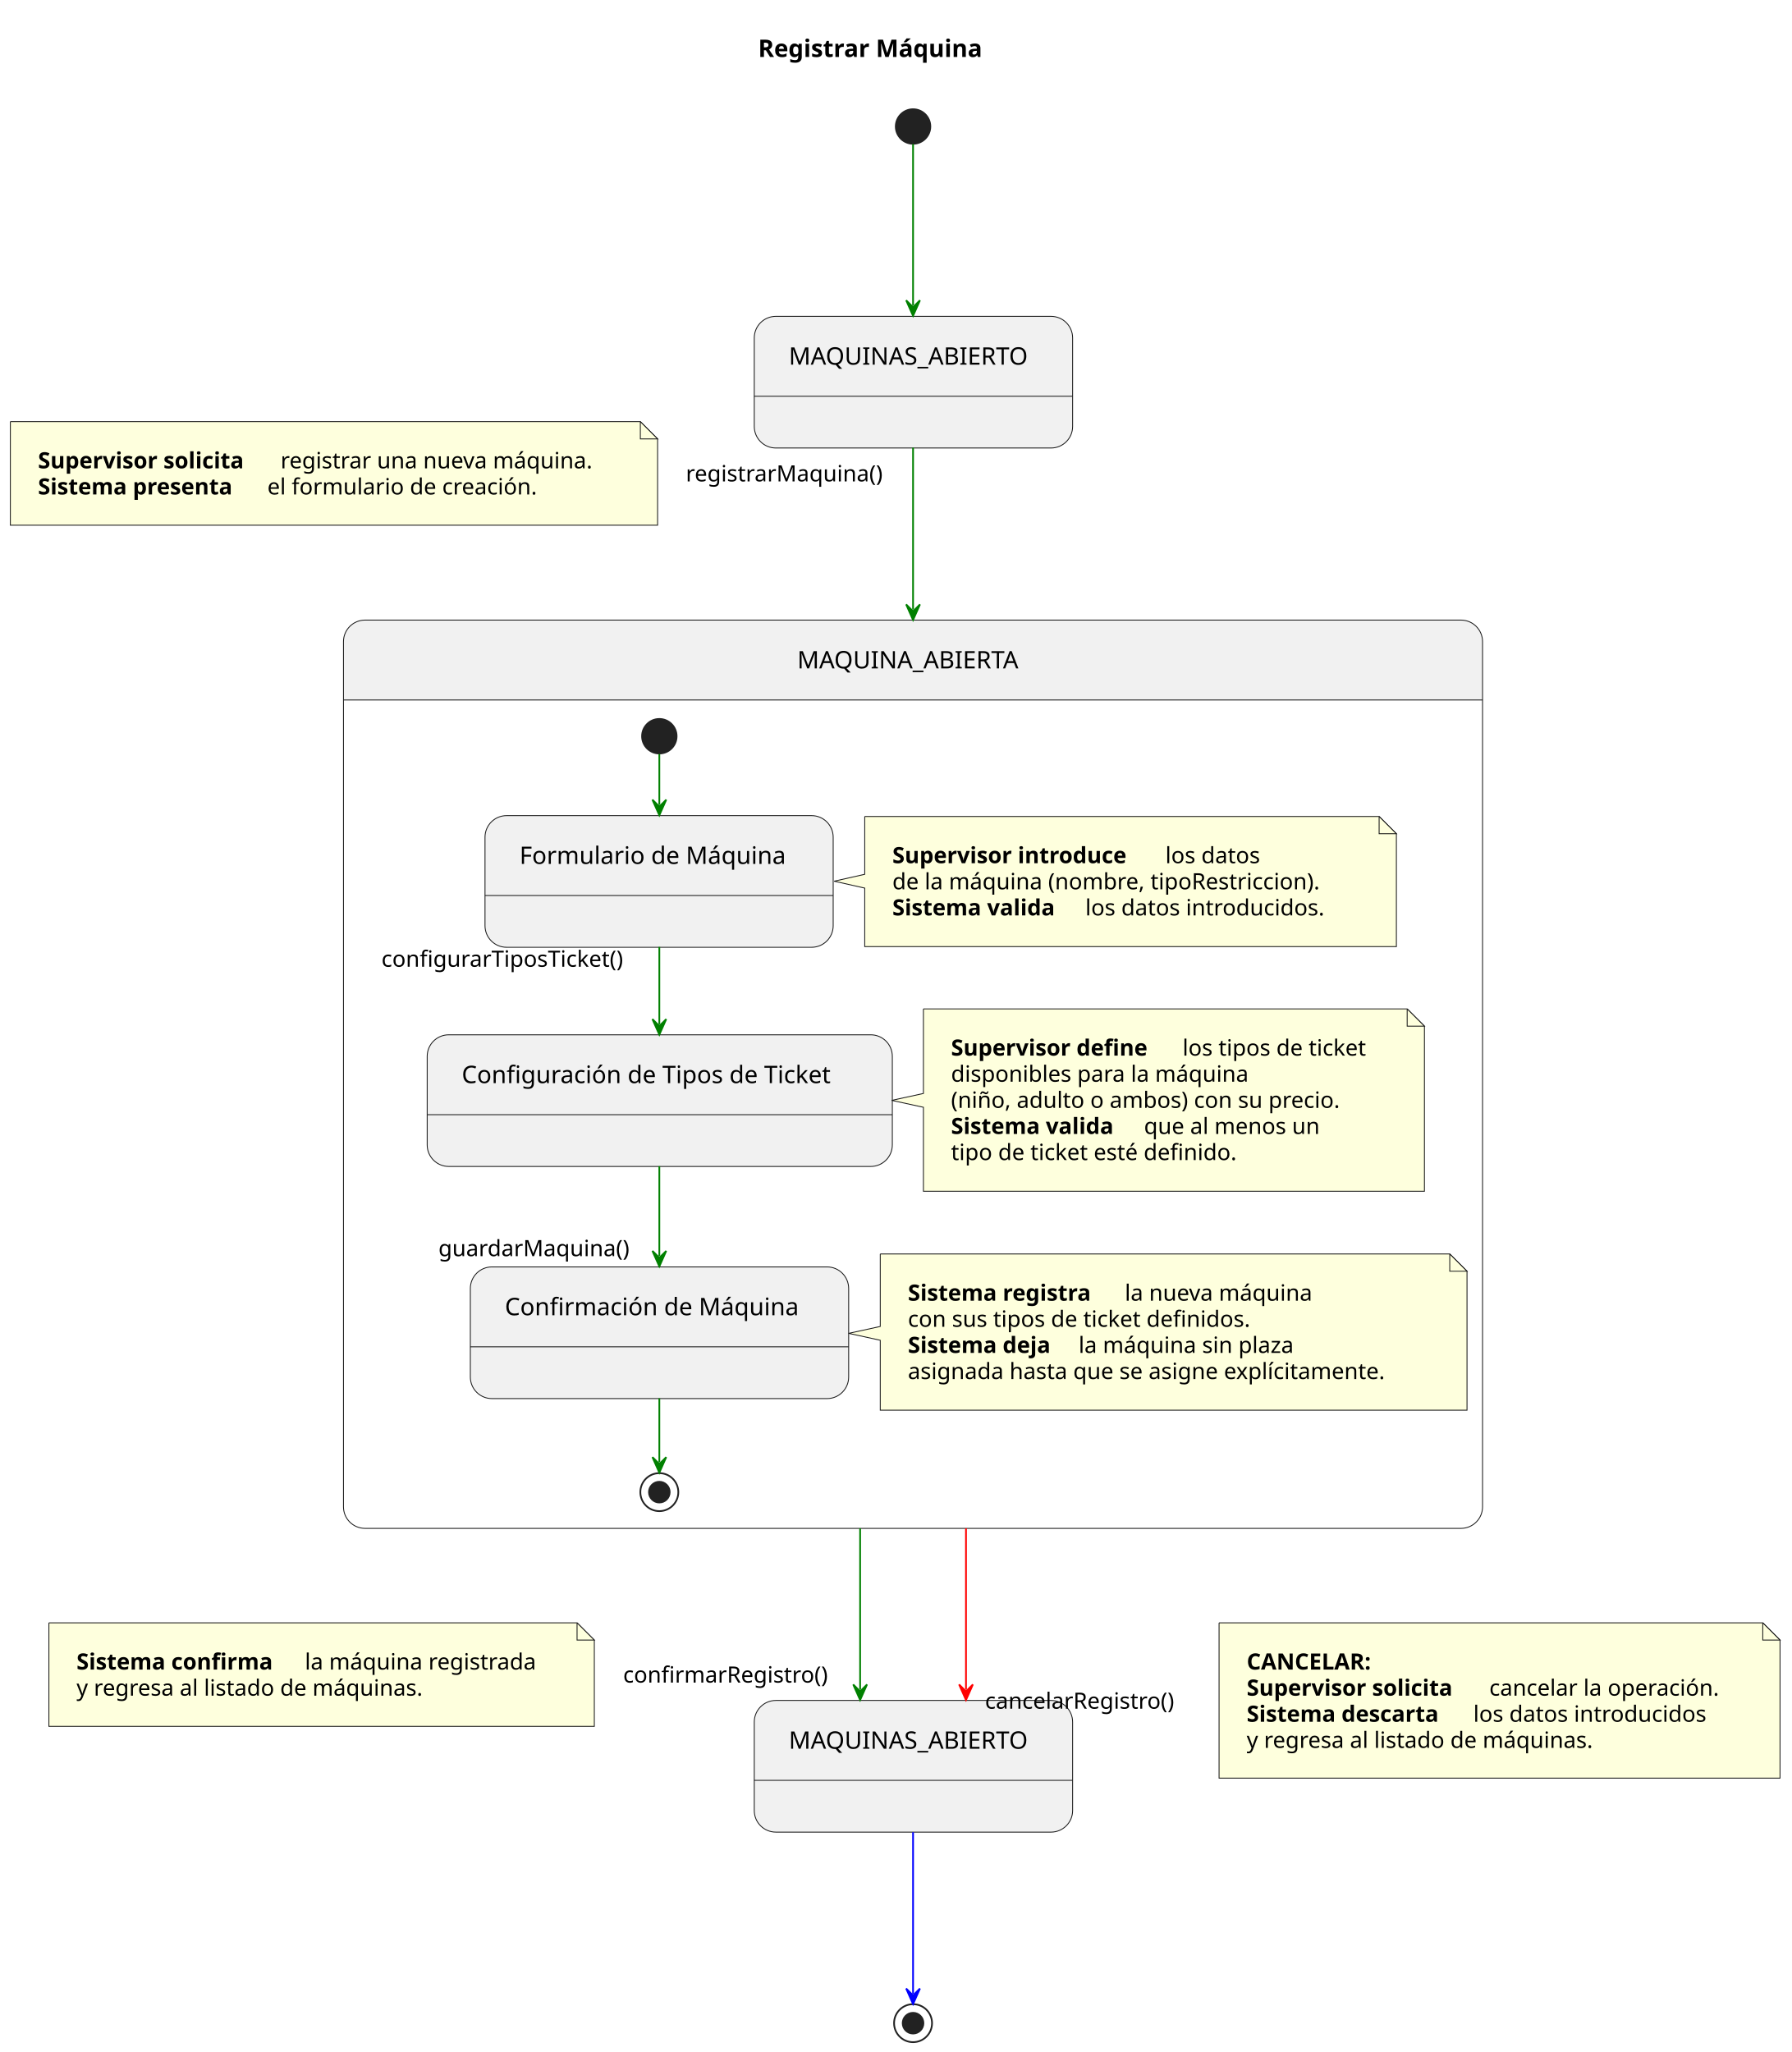
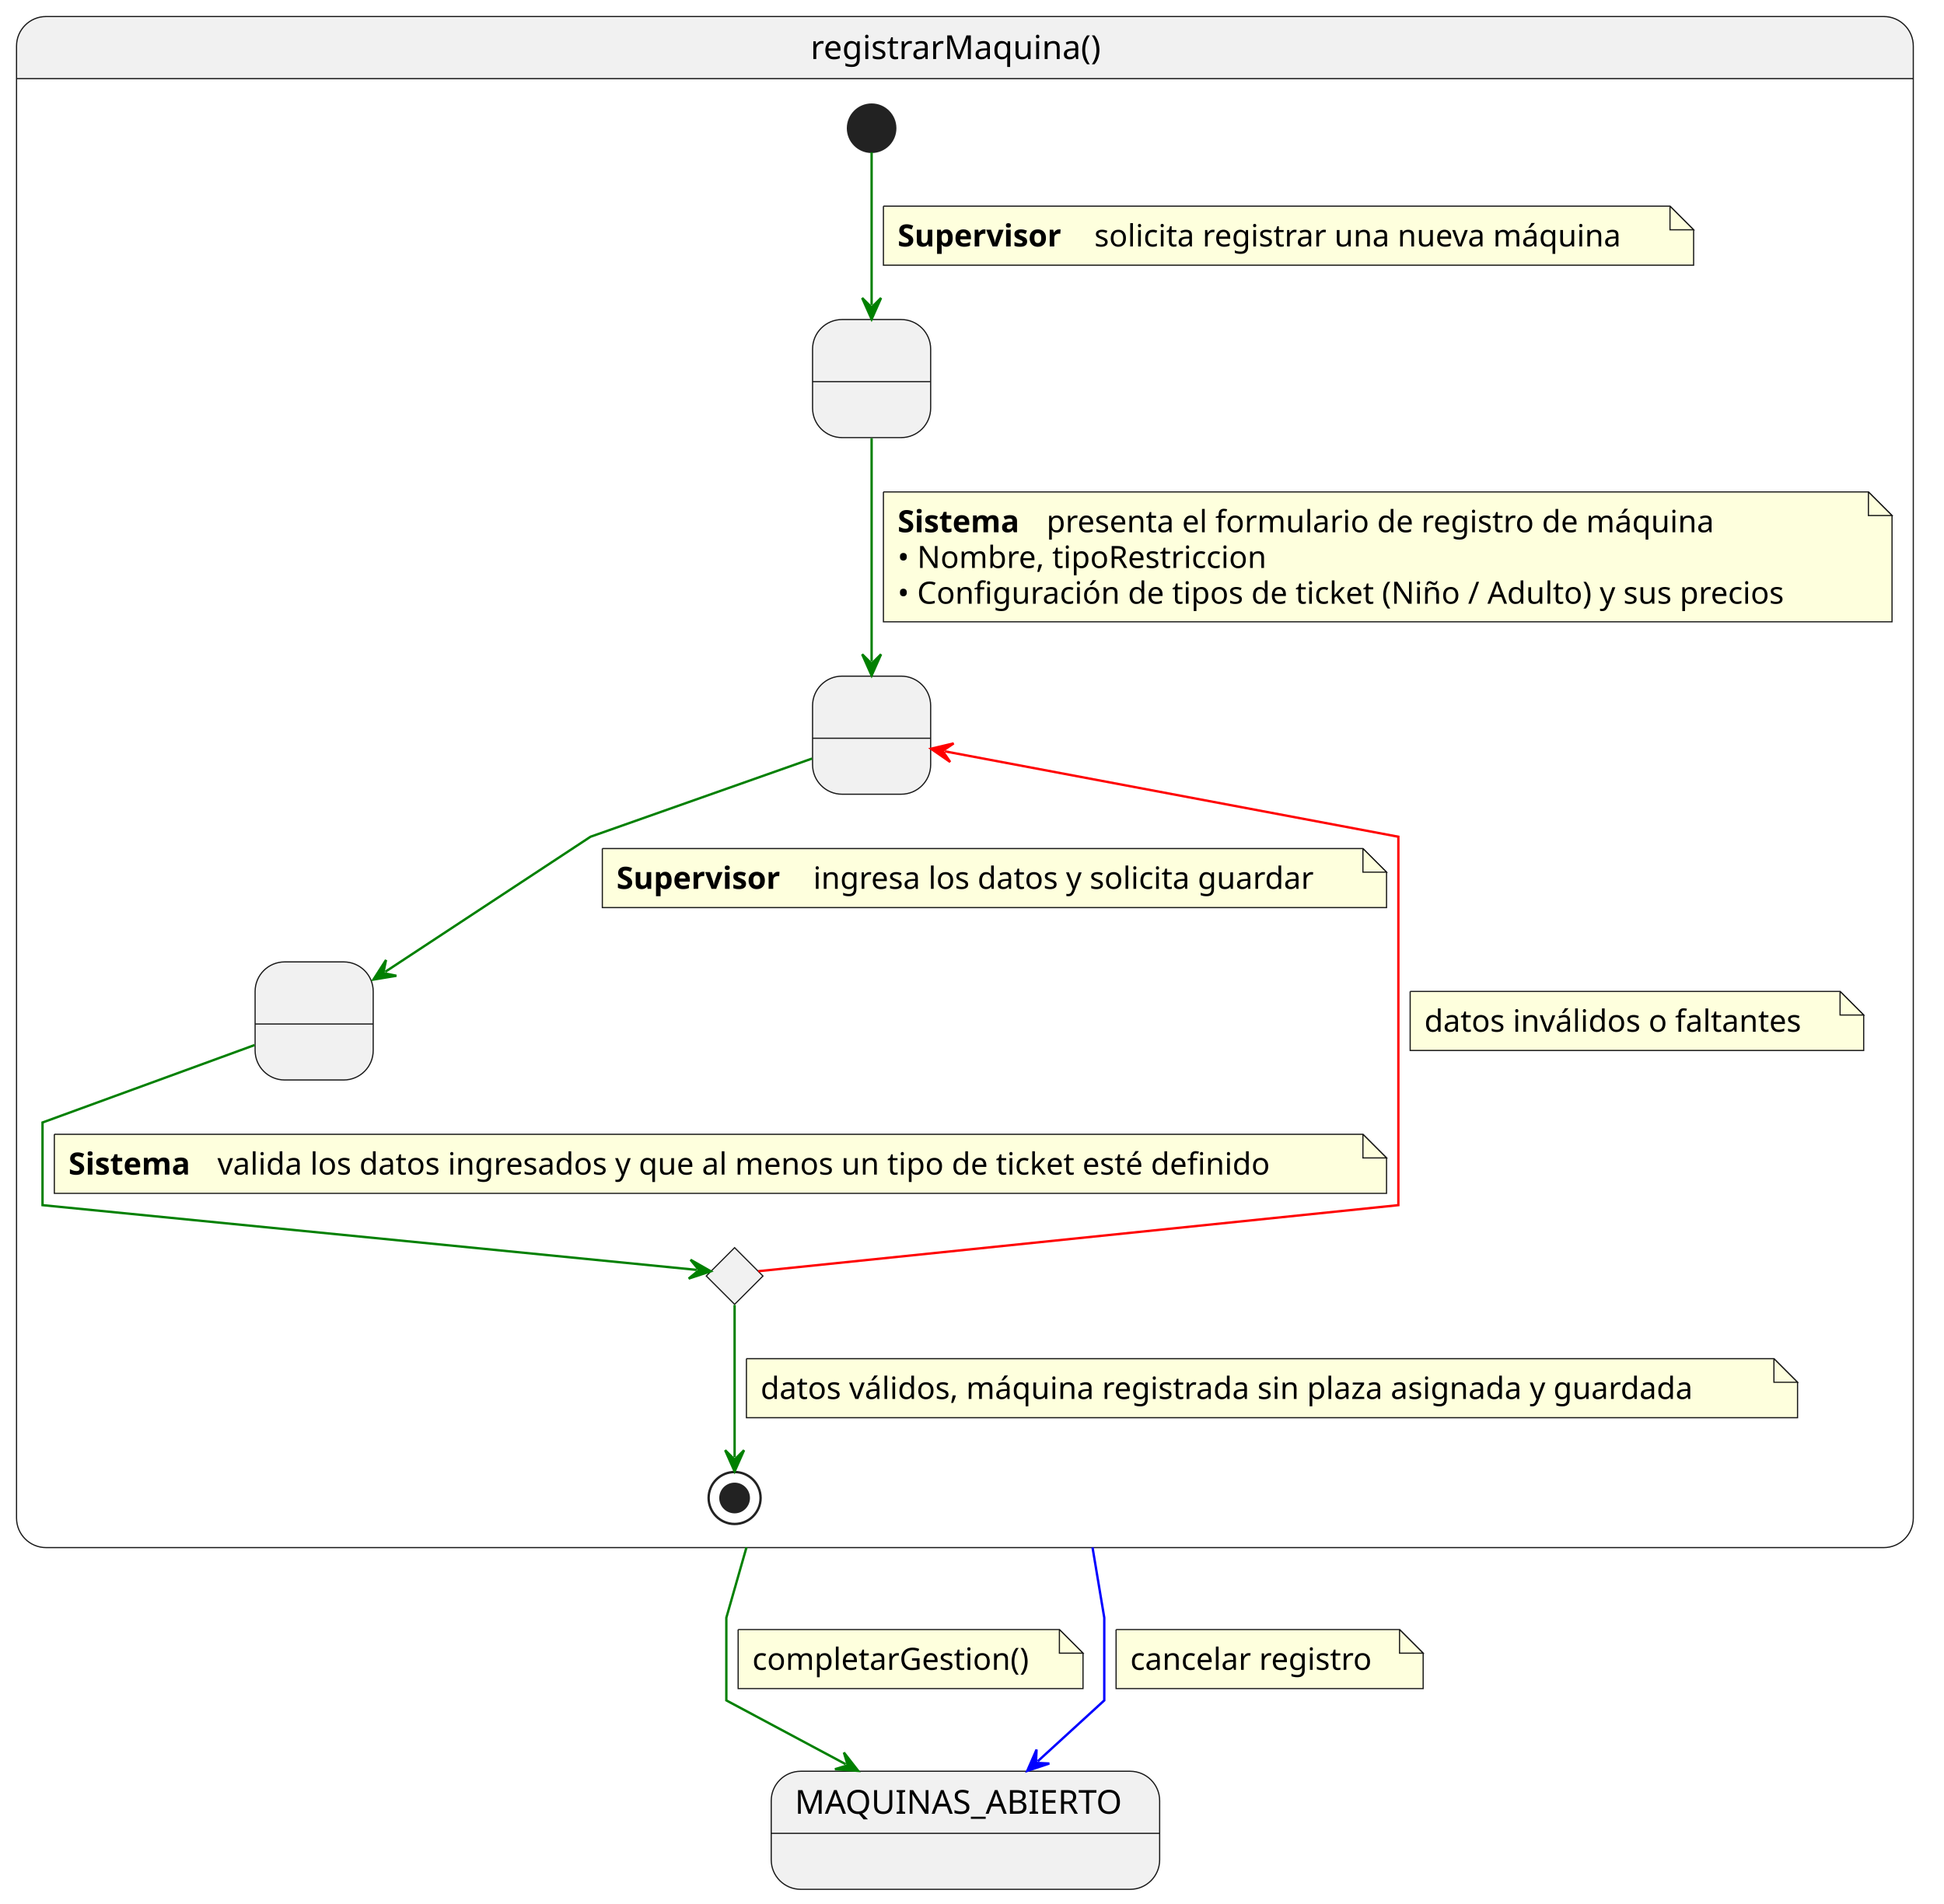
- <svg xmlns="http://www.w3.org/2000/svg" contentStyleType="text/css" data-diagram-type="STATE" height="1189px" preserveAspectRatio="none" style="width:1038px;height:1189px;background:#FFFFFF;" version="1.1" viewBox="0 0 1038 1189" width="1038px" zoomAndPan="magnify">
+ <svg xmlns="http://www.w3.org/2000/svg" contentStyleType="text/css" data-diagram-type="STATE" height="806px" preserveAspectRatio="none" style="width:823px;height:806px;background:#FFFFFF;" version="1.1" viewBox="0 0 823 806" width="823px" zoomAndPan="magnify">
  <defs />
  <g>
-     <g class="title" data-source-line="1">
-       <text fill="#000000" font-family="sans-serif" font-size="14" font-weight="bold" lengthAdjust="spacing" textLength="145.831" x="439.233" y="32.995">Registrar Máquina</text>
+     <path d="M19.5,7 L797.5,7 A12.5,12.5 0 0 1 810,19.5 L810,33.297 L7,33.297 L7,19.5 A12.5,12.5 0 0 1 19.5,7" fill="#F1F1F1" />
+     <rect fill="none" height="648.297" rx="12.5" ry="12.5" style="stroke:#181818;stroke-width:0.5;" width="803" x="7" y="7" />
+     <line style="stroke:#181818;stroke-width:0.5;" x1="7" x2="810" y1="33.297" y2="33.297" />
+     <text fill="#000000" font-family="sans-serif" font-size="14" lengthAdjust="spacing" textLength="130.703" x="343.148" y="24.995">registrarMaquina()</text>
+     <g class="entity" data-qualified-name="registrarMaquina.RequiringData" id="ent0003">
+       <rect fill="#F1F1F1" height="50" rx="12.5" ry="12.5" style="stroke:#181818;stroke-width:0.5;" width="50" x="344" y="135.297" />
+       <line style="stroke:#181818;stroke-width:0.5;" x1="344" x2="394" y1="161.594" y2="161.594" />
+       <text fill="#000000" font-family="sans-serif" font-size="14" lengthAdjust="spacing" textLength="4.45" x="366.775" y="153.292"> </text>
    </g>
-     <g id="MAQUINAS_ABIERTO_INICIAL">
-       <rect fill="#F1F1F1" height="76.297" rx="12.5" ry="12.5" style="stroke:#181818;stroke-width:0.5;" width="184.443" x="437" y="183.297" />
-       <line style="stroke:#181818;stroke-width:0.5;" x1="437" x2="621.443" y1="229.594" y2="229.594" />
-       <text fill="#000000" font-family="sans-serif" font-size="14" lengthAdjust="spacing" textLength="144.443" x="457" y="211.292">MAQUINAS_ABIERTO</text>
+     <g class="entity" data-qualified-name="registrarMaquina.ProvidingForm" id="ent0004">
+       <rect fill="#F1F1F1" height="50" rx="12.5" ry="12.5" style="stroke:#181818;stroke-width:0.5;" width="50" x="344" y="286.297" />
+       <line style="stroke:#181818;stroke-width:0.5;" x1="344" x2="394" y1="312.594" y2="312.594" />
+       <text fill="#000000" font-family="sans-serif" font-size="14" lengthAdjust="spacing" textLength="4.45" x="366.775" y="304.292"> </text>
    </g>
-     <path d="M211.5,359.297 L846.449,359.297 A12.5,12.5 0 0 1 858.949,371.797 L858.949,405.594 L199,405.594 L199,371.797 A12.5,12.5 0 0 1 211.5,359.297" fill="#F1F1F1" />
-     <rect fill="none" height="526.297" rx="12.5" ry="12.5" style="stroke:#181818;stroke-width:0.5;" width="659.949" x="199" y="359.297" />
-     <line style="stroke:#181818;stroke-width:0.5;" x1="199" x2="858.949" y1="405.594" y2="405.594" />
-     <text fill="#000000" font-family="sans-serif" font-size="14" lengthAdjust="spacing" textLength="134.114" x="461.918" y="387.292">MAQUINA_ABIERTA</text>
-     <g id="MAQUINA_ABIERTA.FormularioMaquina">
-       <rect fill="#F1F1F1" height="76.297" rx="12.5" ry="12.5" style="stroke:#181818;stroke-width:0.5;" width="201.725" x="281" y="472.594" />
-       <line style="stroke:#181818;stroke-width:0.5;" x1="281" x2="482.725" y1="518.891" y2="518.891" />
-       <text fill="#000000" font-family="sans-serif" font-size="14" lengthAdjust="spacing" textLength="161.725" x="301" y="500.589">Formulario de Máquina</text>
+     <g class="entity" data-qualified-name="registrarMaquina.ValidatingData" id="ent0005">
+       <rect fill="#F1F1F1" height="50" rx="12.5" ry="12.5" style="stroke:#181818;stroke-width:0.5;" width="50" x="108" y="407.297" />
+       <line style="stroke:#181818;stroke-width:0.5;" x1="108" x2="158" y1="433.594" y2="433.594" />
+       <text fill="#000000" font-family="sans-serif" font-size="14" lengthAdjust="spacing" textLength="4.45" x="130.775" y="425.292"> </text>
    </g>
-     <g id="MAQUINA_ABIERTA.ConfiguracionTipoTicket">
-       <rect fill="#F1F1F1" height="76.297" rx="12.5" ry="12.5" style="stroke:#181818;stroke-width:0.5;" width="269.489" x="247.5" y="599.594" />
-       <line style="stroke:#181818;stroke-width:0.5;" x1="247.5" x2="516.989" y1="645.891" y2="645.891" />
-       <text fill="#000000" font-family="sans-serif" font-size="14" lengthAdjust="spacing" textLength="229.489" x="267.5" y="627.589">Configuración de Tipos de Ticket</text>
+     <g class="entity" data-qualified-name="registrarMaquina.c" id="ent0006">
+       <polygon fill="#F1F1F1" points="311,528.297,323,540.297,311,552.297,299,540.297,311,528.297" style="stroke:#181818;stroke-width:0.5;" />
    </g>
-     <g id="MAQUINA_ABIERTA.ConfirmacionMaquina">
-       <rect fill="#F1F1F1" height="76.297" rx="12.5" ry="12.5" style="stroke:#181818;stroke-width:0.5;" width="219.19" x="272.5" y="734.094" />
-       <line style="stroke:#181818;stroke-width:0.5;" x1="272.5" x2="491.69" y1="780.391" y2="780.391" />
-       <text fill="#000000" font-family="sans-serif" font-size="14" lengthAdjust="spacing" textLength="179.19" x="292.5" y="762.089">Confirmación de Máquina</text>
+     <g class="start_entity" data-qualified-name="registrarMaquina..start.registrarMaquina" data-source-line="10" id="ent0002">
+       <ellipse cx="369" cy="54.297" fill="#222222" rx="10" ry="10" style="stroke:#222222;stroke-width:1;" />
    </g>
-     <ellipse cx="382" cy="426.594" fill="#222222" rx="10" ry="10" style="stroke:#222222;stroke-width:1;" />
-     <ellipse cx="382" cy="864.594" fill="none" rx="11" ry="11" style="stroke:#222222;stroke-width:1;" />
-     <ellipse cx="382" cy="864.594" fill="#222222" rx="6" ry="6" style="stroke:#222222;stroke-width:1;" />
-     <g class="entity" data-entity="GMN2" data-source-line="26" data-uid="ent0003" id="entity_GMN2">
-       <path d="M501,473.094 L501,506.594 L483.27,510.594 L501,514.594 L501,548.492 A0,0 0 0 0 501,548.492 L809.027,548.492 A0,0 0 0 0 809.027,548.492 L809.027,483.094 L799.027,473.094 L501,473.094 A0,0 0 0 0 501,473.094" fill="#FEFFDD" style="stroke:#181818;stroke-width:0.5;" />
-       <path d="M799.027,473.094 L799.027,483.094 L809.027,483.094 L799.027,473.094" fill="#FEFFDD" style="stroke:#181818;stroke-width:0.5;" />
-       <text fill="#000000" font-family="sans-serif" font-size="13" font-weight="bold" lengthAdjust="spacing" textLength="154.039" x="517" y="500.161">Supervisor introduce</text>
-       <text fill="#000000" font-family="sans-serif" font-size="13" lengthAdjust="spacing" textLength="58.513" x="675.171" y="500.161">los datos</text>
-       <text fill="#000000" font-family="sans-serif" font-size="13" lengthAdjust="spacing" textLength="267.027" x="517" y="515.293">de la máquina (nombre, tipoRestriccion).</text>
-       <text fill="#000000" font-family="sans-serif" font-size="13" font-weight="bold" lengthAdjust="spacing" textLength="107.669" x="517" y="530.426">Sistema valida</text>
-       <text fill="#000000" font-family="sans-serif" font-size="13" lengthAdjust="spacing" textLength="147.253" x="628.801" y="530.426">los datos introducidos.</text>
+     <g class="end_entity" data-qualified-name="registrarMaquina..end.registrarMaquina" data-source-line="37" id="ent0008">
+       <ellipse cx="311" cy="634.297" fill="none" rx="11" ry="11" style="stroke:#222222;stroke-width:1;" />
+       <ellipse cx="311" cy="634.297" fill="#222222" rx="6" ry="6" style="stroke:#222222;stroke-width:1;" />
    </g>
-     <g class="entity" data-entity="GMN5" data-source-line="33" data-uid="ent0006" id="entity_GMN5">
-       <path d="M535,584.594 L535,633.594 L516.61,637.594 L535,641.594 L535,690.258 A0,0 0 0 0 535,690.258 L825.279,690.258 A0,0 0 0 0 825.279,690.258 L825.279,594.594 L815.279,584.594 L535,584.594 A0,0 0 0 0 535,584.594" fill="#FEFFDD" style="stroke:#181818;stroke-width:0.5;" />
-       <path d="M815.279,584.594 L815.279,594.594 L825.279,594.594 L815.279,584.594" fill="#FEFFDD" style="stroke:#181818;stroke-width:0.5;" />
-       <text fill="#000000" font-family="sans-serif" font-size="13" font-weight="bold" lengthAdjust="spacing" textLength="129.994" x="551" y="611.661">Supervisor define</text>
-       <text fill="#000000" font-family="sans-serif" font-size="13" lengthAdjust="spacing" textLength="115.153" x="685.126" y="611.661">los tipos de ticket</text>
-       <text fill="#000000" font-family="sans-serif" font-size="13" lengthAdjust="spacing" textLength="183.771" x="551" y="626.793">disponibles para la máquina</text>
-       <text fill="#000000" font-family="sans-serif" font-size="13" lengthAdjust="spacing" textLength="242.588" x="551" y="641.926">(niño, adulto o ambos) con su precio.</text>
-       <text fill="#000000" font-family="sans-serif" font-size="13" font-weight="bold" lengthAdjust="spacing" textLength="107.669" x="551" y="657.059">Sistema valida</text>
-       <text fill="#000000" font-family="sans-serif" font-size="13" lengthAdjust="spacing" textLength="108.57" x="662.801" y="657.059">que al menos un</text>
-       <text fill="#000000" font-family="sans-serif" font-size="13" lengthAdjust="spacing" textLength="178.667" x="551" y="672.192">tipo de ticket esté definido.</text>
+     <g class="link" data-entity-1="ent0002" data-entity-2="ent0003" data-link-type="dependency" data-source-line="10" id="lnk3">
+       <path d="M369,64.527 C369,80.237 369,106.657 369,129.167" fill="none" id="*start*registrarMaquina-to-RequiringData" style="stroke:#008000;stroke-width:1;" />
+       <polygon fill="#008000" points="369,135.167,373,126.167,369,130.167,365,126.167,369,135.167" style="stroke:#008000;stroke-width:1;" />
+       <path d="M374,87.297 L374,112.297 L717,112.297 L717,97.297 L707,87.297 L374,87.297" fill="#FEFFDD" style="stroke:#181818;stroke-width:0.5;" />
+       <path d="M707,87.297 L707,97.297 L717,97.297 L707,87.297" fill="#FEFFDD" style="stroke:#181818;stroke-width:0.5;" />
+       <text fill="#000000" font-family="sans-serif" font-size="13" font-weight="bold" lengthAdjust="spacing" textLength="79.162" x="380" y="104.364">Supervisor</text>
+       <text fill="#000000" font-family="sans-serif" font-size="13" lengthAdjust="spacing" textLength="239.554" x="463.294" y="104.364">solicita registrar una nueva máquina</text>
    </g>
-     <g class="entity" data-entity="GMN8" data-source-line="42" data-uid="ent0009" id="entity_GMN8">
-       <path d="M510,726.594 L510,768.594 L491.69,772.594 L510,776.594 L510,817.125 A0,0 0 0 0 510,817.125 L849.949,817.125 A0,0 0 0 0 849.949,817.125 L849.949,736.594 L839.949,726.594 L510,726.594 A0,0 0 0 0 510,726.594" fill="#FEFFDD" style="stroke:#181818;stroke-width:0.5;" />
-       <path d="M839.949,726.594 L839.949,736.594 L849.949,736.594 L839.949,726.594" fill="#FEFFDD" style="stroke:#181818;stroke-width:0.5;" />
-       <text fill="#000000" font-family="sans-serif" font-size="13" font-weight="bold" lengthAdjust="spacing" textLength="121.558" x="526" y="753.661">Sistema registra</text>
-       <text fill="#000000" font-family="sans-serif" font-size="13" lengthAdjust="spacing" textLength="116.918" x="651.69" y="753.661">la nueva máquina</text>
-       <text fill="#000000" font-family="sans-serif" font-size="13" lengthAdjust="spacing" textLength="213.605" x="526" y="768.793">con sus tipos de ticket definidos.</text>
-       <text fill="#000000" font-family="sans-serif" font-size="13" font-weight="bold" lengthAdjust="spacing" textLength="94.783" x="526" y="783.926">Sistema deja</text>
-       <text fill="#000000" font-family="sans-serif" font-size="13" lengthAdjust="spacing" textLength="134.158" x="624.915" y="783.926">la máquina sin plaza</text>
-       <text fill="#000000" font-family="sans-serif" font-size="13" lengthAdjust="spacing" textLength="298.949" x="526" y="799.059">asignada hasta que se asigne explícitamente.</text>
+     <g class="link" data-entity-1="ent0003" data-entity-2="ent0004" data-link-type="dependency" data-source-line="15" id="lnk4">
+       <path d="M369,185.567 C369,213.277 369,252.337 369,280.037" fill="none" id="RequiringData-to-ProvidingForm" style="stroke:#008000;stroke-width:1;" />
+       <polygon fill="#008000" points="369,286.037,373,277.037,369,281.037,365,277.037,369,286.037" style="stroke:#008000;stroke-width:1;" />
+       <path d="M374,208.297 L374,263.297 L801,263.297 L801,218.297 L791,208.297 L374,208.297" fill="#FEFFDD" style="stroke:#181818;stroke-width:0.5;" />
+       <path d="M791,208.297 L791,218.297 L801,218.297 L791,208.297" fill="#FEFFDD" style="stroke:#181818;stroke-width:0.5;" />
+       <text fill="#000000" font-family="sans-serif" font-size="13" font-weight="bold" lengthAdjust="spacing" textLength="58.906" x="380" y="225.364">Sistema</text>
+       <text fill="#000000" font-family="sans-serif" font-size="13" lengthAdjust="spacing" textLength="301.152" x="443.039" y="225.364">presenta el formulario de registro de máquina</text>
+       <text fill="#000000" font-family="sans-serif" font-size="13" lengthAdjust="spacing" textLength="168.873" x="380" y="240.497">• Nombre, tipoRestriccion</text>
+       <text fill="#000000" font-family="sans-serif" font-size="13" lengthAdjust="spacing" textLength="406.663" x="380" y="255.629">• Configuración de tipos de ticket (Niño / Adulto) y sus precios</text>
    </g>
-     <g class="link" data-entity-1=".start.MAQUINA_ABIERTA" data-entity-2="FormularioMaquina" data-source-line="24" data-uid="lnk6" id="link_.start.MAQUINA_ABIERTA_FormularioMaquina">
-       <path d="M382,436.894 C382,445.834 382,453.344 382,466.374" fill="none" id="*start*MAQUINA_ABIERTA-to-FormularioMaquina" style="stroke:#008000;stroke-width:1;" />
-       <polygon fill="#008000" points="382,472.374,386,463.374,382,467.374,378,463.374,382,472.374" style="stroke:#008000;stroke-width:1;" />
+     <g class="link" data-entity-1="ent0004" data-entity-2="ent0005" data-link-type="dependency" data-source-line="22" id="lnk5">
+       <path d="M343.76,321.207 C308.83,333.537 250,354.297 250,354.297 C250,354.297 197.492,388.859 163.112,411.479" fill="none" id="ProvidingForm-to-ValidatingData" style="stroke:#008000;stroke-width:1;" />
+       <polygon fill="#008000" points="158.1,414.777,167.817,413.172,162.277,412.029,163.42,406.488,158.1,414.777" style="stroke:#008000;stroke-width:1;" />
+       <path d="M255,359.297 L255,384.297 L587,384.297 L587,369.297 L577,359.297 L255,359.297" fill="#FEFFDD" style="stroke:#181818;stroke-width:0.5;" />
+       <path d="M577,359.297 L577,369.297 L587,369.297 L577,359.297" fill="#FEFFDD" style="stroke:#181818;stroke-width:0.5;" />
+       <text fill="#000000" font-family="sans-serif" font-size="13" font-weight="bold" lengthAdjust="spacing" textLength="79.162" x="261" y="376.364">Supervisor</text>
+       <text fill="#000000" font-family="sans-serif" font-size="13" lengthAdjust="spacing" textLength="228.059" x="344.294" y="376.364">ingresa los datos y solicita guardar</text>
    </g>
-     <g class="link" data-entity-1="FormularioMaquina" data-entity-2="ConfiguracionTipoTicket" data-source-line="31" data-uid="lnk7" id="link_FormularioMaquina_ConfiguracionTipoTicket">
-       <path d="M382,548.694 C382,564.774 382,577.444 382,593.514" fill="none" id="FormularioMaquina-to-ConfiguracionTipoTicket" style="stroke:#008000;stroke-width:1;" />
-       <polygon fill="#008000" points="382,599.514,386,590.514,382,594.514,378,590.514,382,599.514" style="stroke:#008000;stroke-width:1;" />
-       <text fill="#000000" font-family="sans-serif" font-size="13" lengthAdjust="spacing" textLength="150.674" x="221" y="560.171">configurarTiposTicket()</text>
+     <g class="link" data-entity-1="ent0005" data-entity-2="ent0006" data-link-type="dependency" data-source-line="27" id="lnk6">
+       <path d="M107.76,442.517 C73.91,454.877 18,475.297 18,475.297 C18,475.297 18,510.297 18,510.297 C18,510.297 243.419,532.606 294.939,537.706" fill="none" id="ValidatingData-to-c" style="stroke:#008000;stroke-width:1;" />
+       <polygon fill="#008000" points="300.91,538.297,292.348,533.43,295.934,537.804,291.56,541.391,300.91,538.297" style="stroke:#008000;stroke-width:1;" />
+       <path d="M23,480.297 L23,505.297 L587,505.297 L587,490.297 L577,480.297 L23,480.297" fill="#FEFFDD" style="stroke:#181818;stroke-width:0.5;" />
+       <path d="M577,480.297 L577,490.297 L587,490.297 L577,480.297" fill="#FEFFDD" style="stroke:#181818;stroke-width:0.5;" />
+       <text fill="#000000" font-family="sans-serif" font-size="13" font-weight="bold" lengthAdjust="spacing" textLength="58.906" x="29" y="497.364">Sistema</text>
+       <text fill="#000000" font-family="sans-serif" font-size="13" lengthAdjust="spacing" textLength="480.238" x="92.039" y="497.364">valida los datos ingresados y que al menos un tipo de ticket esté definido</text>
    </g>
-     <g class="link" data-entity-1="ConfiguracionTipoTicket" data-entity-2="ConfirmacionMaquina" data-source-line="40" data-uid="lnk8" id="link_ConfiguracionTipoTicket_ConfirmacionMaquina">
-       <path d="M382,675.774 C382,693.954 382,709.634 382,727.814" fill="none" id="ConfiguracionTipoTicket-to-ConfirmacionMaquina" style="stroke:#008000;stroke-width:1;" />
-       <polygon fill="#008000" points="382,733.814,386,724.814,382,728.814,378,724.814,382,733.814" style="stroke:#008000;stroke-width:1;" />
-       <text fill="#000000" font-family="sans-serif" font-size="13" lengthAdjust="spacing" textLength="117" x="254" y="727.861">guardarMaquina()</text>
+     <g class="link" data-entity-1="ent0006" data-entity-2="ent0004" data-link-type="dependency" data-source-line="32" id="lnk7">
+       <path d="M321,538.267 C371.06,533.097 592,510.297 592,510.297 C592,510.297 592,354.297 592,354.297 C592,354.297 458.366,329.127 400.046,318.147" fill="none" id="c-to-ProvidingForm" style="stroke:#FF0000;stroke-width:1;" />
+       <polygon fill="#FF0000" points="394.15,317.037,402.255,322.633,399.064,317.962,403.735,314.771,394.15,317.037" style="stroke:#FF0000;stroke-width:1;" />
+       <path d="M597,419.797 L597,444.797 L789,444.797 L789,429.797 L779,419.797 L597,419.797" fill="#FEFFDD" style="stroke:#181818;stroke-width:0.5;" />
+       <path d="M779,419.797 L779,429.797 L789,429.797 L779,419.797" fill="#FEFFDD" style="stroke:#181818;stroke-width:0.5;" />
+       <text fill="#000000" font-family="sans-serif" font-size="13" lengthAdjust="spacing" textLength="171.431" x="603" y="436.864">datos inválidos o faltantes</text>
    </g>
-     <g class="link" data-entity-1="ConfirmacionMaquina" data-entity-2=".end.MAQUINA_ABIERTA" data-source-line="48" data-uid="lnk10" id="link_ConfirmacionMaquina_.end.MAQUINA_ABIERTA">
-       <path d="M382,810.254 C382,825.774 382,836.564 382,847.304" fill="none" id="ConfirmacionMaquina-to-*end*MAQUINA_ABIERTA" style="stroke:#008000;stroke-width:1;" />
-       <polygon fill="#008000" points="382,853.304,386,844.304,382,848.304,378,844.304,382,853.304" style="stroke:#008000;stroke-width:1;" />
+     <g class="link" data-entity-1="ent0006" data-entity-2="ent0008" data-link-type="dependency" data-source-line="37" id="lnk9">
+       <path d="M311,552.577 C311,570.617 311,599.697 311,617.057" fill="none" id="c-to-*end*registrarMaquina" style="stroke:#008000;stroke-width:1;" />
+       <polygon fill="#008000" points="311,623.057,315,614.057,311,618.057,307,614.057,311,623.057" style="stroke:#008000;stroke-width:1;" />
+       <path d="M316,575.297 L316,600.297 L761,600.297 L761,585.297 L751,575.297 L316,575.297" fill="#FEFFDD" style="stroke:#181818;stroke-width:0.5;" />
+       <path d="M751,575.297 L751,585.297 L761,585.297 L751,575.297" fill="#FEFFDD" style="stroke:#181818;stroke-width:0.5;" />
+       <text fill="#000000" font-family="sans-serif" font-size="13" lengthAdjust="spacing" textLength="424.842" x="322" y="592.364">datos válidos, máquina registrada sin plaza asignada y guardada</text>
    </g>
-     <g id="MAQUINAS_ABIERTO_FINAL">
-       <rect fill="#F1F1F1" height="76.297" rx="12.5" ry="12.5" style="stroke:#181818;stroke-width:0.5;" width="184.443" x="437" y="985.297" />
-       <line style="stroke:#181818;stroke-width:0.5;" x1="437" x2="621.443" y1="1031.594" y2="1031.594" />
-       <text fill="#000000" font-family="sans-serif" font-size="14" lengthAdjust="spacing" textLength="144.443" x="457" y="1013.292">MAQUINAS_ABIERTO</text>
+     <g class="entity" data-qualified-name="MAQUINAS_ABIERTO" id="ent0010">
+       <rect fill="#F1F1F1" height="50" rx="12.5" ry="12.5" style="stroke:#181818;stroke-width:0.5;" width="164.443" x="326.5" y="750" />
+       <line style="stroke:#181818;stroke-width:0.5;" x1="326.5" x2="490.943" y1="776.297" y2="776.297" />
+       <text fill="#000000" font-family="sans-serif" font-size="14" lengthAdjust="spacing" textLength="144.443" x="336.5" y="767.995">MAQUINAS_ABIERTO</text>
    </g>
-     <ellipse cx="529" cy="73.297" fill="#222222" rx="10" ry="10" style="stroke:#222222;stroke-width:1;" />
-     <ellipse cx="529" cy="1172.297" fill="none" rx="11" ry="11" style="stroke:#222222;stroke-width:1;" />
-     <ellipse cx="529" cy="1172.297" fill="#222222" rx="6" ry="6" style="stroke:#222222;stroke-width:1;" />
-     <g class="link" data-entity-1=".start." data-entity-2="MAQUINAS_ABIERTO_INICIAL" data-source-line="11" data-uid="lnk3" id="link_.start._MAQUINAS_ABIERTO_INICIAL">
-       <path d="M529,83.467 C529,103.647 529,143.677 529,176.997" fill="none" id="*start*-to-MAQUINAS_ABIERTO_INICIAL" style="stroke:#008000;stroke-width:1;" />
-       <polygon fill="#008000" points="529,182.997,533,173.997,529,177.997,525,173.997,529,182.997" style="stroke:#008000;stroke-width:1;" />
+     <g class="link" data-entity-1="ent0002" data-entity-2="ent0010" data-link-type="dependency" data-source-line="43" id="lnk11">
+       <path d="M316.02,655.21 C310.73,673.73 307.5,685 307.5,685 C307.5,685 307.5,720 307.5,720 C307.5,720 331.138,732.642 358.028,747.012" fill="none" id="registrarMaquina-to-MAQUINAS_ABIERTO" style="stroke:#008000;stroke-width:1;" />
+       <polygon fill="#008000" points="363.32,749.84,357.268,742.07,358.91,747.483,353.497,749.126,363.32,749.84" style="stroke:#008000;stroke-width:1;" />
+       <path d="M312.5,690 L312.5,715 L458.5,715 L458.5,700 L448.5,690 L312.5,690" fill="#FEFFDD" style="stroke:#181818;stroke-width:0.5;" />
+       <path d="M448.5,690 L448.5,700 L458.5,700 L448.5,690" fill="#FEFFDD" style="stroke:#181818;stroke-width:0.5;" />
+       <text fill="#000000" font-family="sans-serif" font-size="13" lengthAdjust="spacing" textLength="125.925" x="318.5" y="707.067">completarGestion()</text>
    </g>
-     <g class="link" data-entity-1="MAQUINAS_ABIERTO_INICIAL" data-entity-2="MAQUINA_ABIERTA" data-source-line="13" data-uid="lnk4" id="link_MAQUINAS_ABIERTO_INICIAL_MAQUINA_ABIERTA">
-       <path d="M529,259.387 C529,284.607 529,314.157 529,353.227" fill="none" id="MAQUINAS_ABIERTO_INICIAL-to-MAQUINA_ABIERTA" style="stroke:#008000;stroke-width:1;" />
-       <polygon fill="#008000" points="529,359.227,533,350.227,529,354.227,525,350.227,529,359.227" style="stroke:#008000;stroke-width:1;" />
-       <path d="M6,244.307 L6,304.307 L381,304.307 L381,254.307 L371,244.307 L6,244.307" fill="#FEFFDD" style="stroke:#181818;stroke-width:0.5;" />
-       <path d="M371,244.307 L371,254.307 L381,254.307 L371,244.307" fill="#FEFFDD" style="stroke:#181818;stroke-width:0.5;" />
-       <text fill="#000000" font-family="sans-serif" font-size="13" font-weight="bold" lengthAdjust="spacing" textLength="136.417" x="22" y="271.374">Supervisor solicita</text>
-       <text fill="#000000" font-family="sans-serif" font-size="13" lengthAdjust="spacing" textLength="193.781" x="162.55" y="271.374">registrar una nueva máquina.</text>
-       <text fill="#000000" font-family="sans-serif" font-size="13" font-weight="bold" lengthAdjust="spacing" textLength="128.762" x="22" y="286.507">Sistema presenta</text>
-       <text fill="#000000" font-family="sans-serif" font-size="13" lengthAdjust="spacing" textLength="167.064" x="154.894" y="286.507">el formulario de creación.</text>
-       <text fill="#000000" font-family="sans-serif" font-size="13" lengthAdjust="spacing" textLength="121.367" x="397.331" y="278.94">registrarMaquina()</text>
-     </g>
-     <g class="link" data-entity-1="MAQUINA_ABIERTA" data-entity-2="MAQUINAS_ABIERTO_FINAL" data-source-line="51" data-uid="lnk11" id="link_MAQUINA_ABIERTA_MAQUINAS_ABIERTO_FINAL">
-       <path d="M498.33,885.577 C498.33,924.487 498.33,953.887 498.33,979.047" fill="none" id="MAQUINA_ABIERTA-to-MAQUINAS_ABIERTO_FINAL" style="stroke:#008000;stroke-width:1;" />
-       <polygon fill="#008000" points="498.33,985.047,502.33,976.047,498.33,980.047,494.33,976.047,498.33,985.047" style="stroke:#008000;stroke-width:1;" />
-       <path d="M28.33,940.317 L28.33,1000.317 L344.33,1000.317 L344.33,950.317 L334.33,940.317 L28.33,940.317" fill="#FEFFDD" style="stroke:#181818;stroke-width:0.5;" />
-       <path d="M334.33,940.317 L334.33,950.317 L344.33,950.317 L334.33,940.317" fill="#FEFFDD" style="stroke:#181818;stroke-width:0.5;" />
-       <text fill="#000000" font-family="sans-serif" font-size="13" font-weight="bold" lengthAdjust="spacing" textLength="128.166" x="44.33" y="967.384">Sistema confirma</text>
-       <text fill="#000000" font-family="sans-serif" font-size="13" lengthAdjust="spacing" textLength="143.387" x="176.628" y="967.384">la máquina registrada</text>
-       <text fill="#000000" font-family="sans-serif" font-size="13" lengthAdjust="spacing" textLength="216.969" x="44.33" y="982.517">y regresa al listado de máquinas.</text>
-       <text fill="#000000" font-family="sans-serif" font-size="13" lengthAdjust="spacing" textLength="127.055" x="361.015" y="974.95">confirmarRegistro()</text>
-     </g>
-     <g class="link" data-entity-1="MAQUINA_ABIERTA" data-entity-2="MAQUINAS_ABIERTO_FINAL" data-source-line="57" data-uid="lnk12" id="link_MAQUINA_ABIERTA_MAQUINAS_ABIERTO_FINAL">
-       <path d="M559.67,885.577 C559.67,924.487 559.67,953.887 559.67,979.047" fill="none" id="MAQUINA_ABIERTA-to-MAQUINAS_ABIERTO_FINAL-1" style="stroke:#FF0000;stroke-width:1;" />
-       <polygon fill="#FF0000" points="559.67,985.047,563.67,976.047,559.67,980.047,555.67,976.047,559.67,985.047" style="stroke:#FF0000;stroke-width:1;" />
-       <text fill="#000000" font-family="sans-serif" font-size="13" lengthAdjust="spacing" textLength="119.628" x="570.67" y="990.083">cancelarRegistro()</text>
-       <path d="M706.298,940.317 L706.298,1030.317 L1031.298,1030.317 L1031.298,950.317 L1021.298,940.317 L706.298,940.317" fill="#FEFFDD" style="stroke:#181818;stroke-width:0.5;" />
-       <path d="M1021.298,940.317 L1021.298,950.317 L1031.298,950.317 L1021.298,940.317" fill="#FEFFDD" style="stroke:#181818;stroke-width:0.5;" />
-       <text fill="#000000" font-family="sans-serif" font-size="13" font-weight="bold" lengthAdjust="spacing" textLength="82.456" x="722.298" y="967.384">CANCELAR:</text>
-       <text fill="#000000" font-family="sans-serif" font-size="13" font-weight="bold" lengthAdjust="spacing" textLength="136.417" x="722.298" y="982.517">Supervisor solicita</text>
-       <text fill="#000000" font-family="sans-serif" font-size="13" lengthAdjust="spacing" textLength="143.863" x="862.848" y="982.517">cancelar la operación.</text>
-       <text fill="#000000" font-family="sans-serif" font-size="13" font-weight="bold" lengthAdjust="spacing" textLength="127.169" x="722.298" y="997.649">Sistema descarta</text>
-       <text fill="#000000" font-family="sans-serif" font-size="13" lengthAdjust="spacing" textLength="143.121" x="853.599" y="997.649">los datos introducidos</text>
-       <text fill="#000000" font-family="sans-serif" font-size="13" lengthAdjust="spacing" textLength="216.969" x="722.298" y="1012.782">y regresa al listado de máquinas.</text>
-     </g>
-     <g class="link" data-entity-1="MAQUINAS_ABIERTO_FINAL" data-entity-2=".end." data-source-line="65" data-uid="lnk14" id="link_MAQUINAS_ABIERTO_FINAL_.end.">
-       <path d="M529,1061.667 C529,1094.777 529,1134.457 529,1155.217" fill="none" id="MAQUINAS_ABIERTO_FINAL-to-*end*" style="stroke:#0000FF;stroke-width:1;" />
-       <polygon fill="#0000FF" points="529,1161.217,533,1152.217,529,1156.217,525,1152.217,529,1161.217" style="stroke:#0000FF;stroke-width:1;" />
+     <g class="link" data-entity-1="ent0002" data-entity-2="ent0010" data-link-type="dependency" data-source-line="48" id="lnk12">
+       <path d="M462.52,655.21 C465.62,673.73 467.5,685 467.5,685 C467.5,685 467.5,720 467.5,720 C467.5,720 455.027,731.42 439.317,745.79" fill="none" id="registrarMaquina-to-MAQUINAS_ABIERTO-1" style="stroke:#0000FF;stroke-width:1;" />
+       <polygon fill="#0000FF" points="434.89,749.84,444.231,746.717,438.579,746.465,438.831,740.814,434.89,749.84" style="stroke:#0000FF;stroke-width:1;" />
+       <path d="M472.5,690 L472.5,715 L602.5,715 L602.5,700 L592.5,690 L472.5,690" fill="#FEFFDD" style="stroke:#181818;stroke-width:0.5;" />
+       <path d="M592.5,690 L592.5,700 L602.5,700 L592.5,690" fill="#FEFFDD" style="stroke:#181818;stroke-width:0.5;" />
+       <text fill="#000000" font-family="sans-serif" font-size="13" lengthAdjust="spacing" textLength="109.929" x="478.5" y="707.067">cancelar registro</text>
    </g>
  </g>
</svg>
